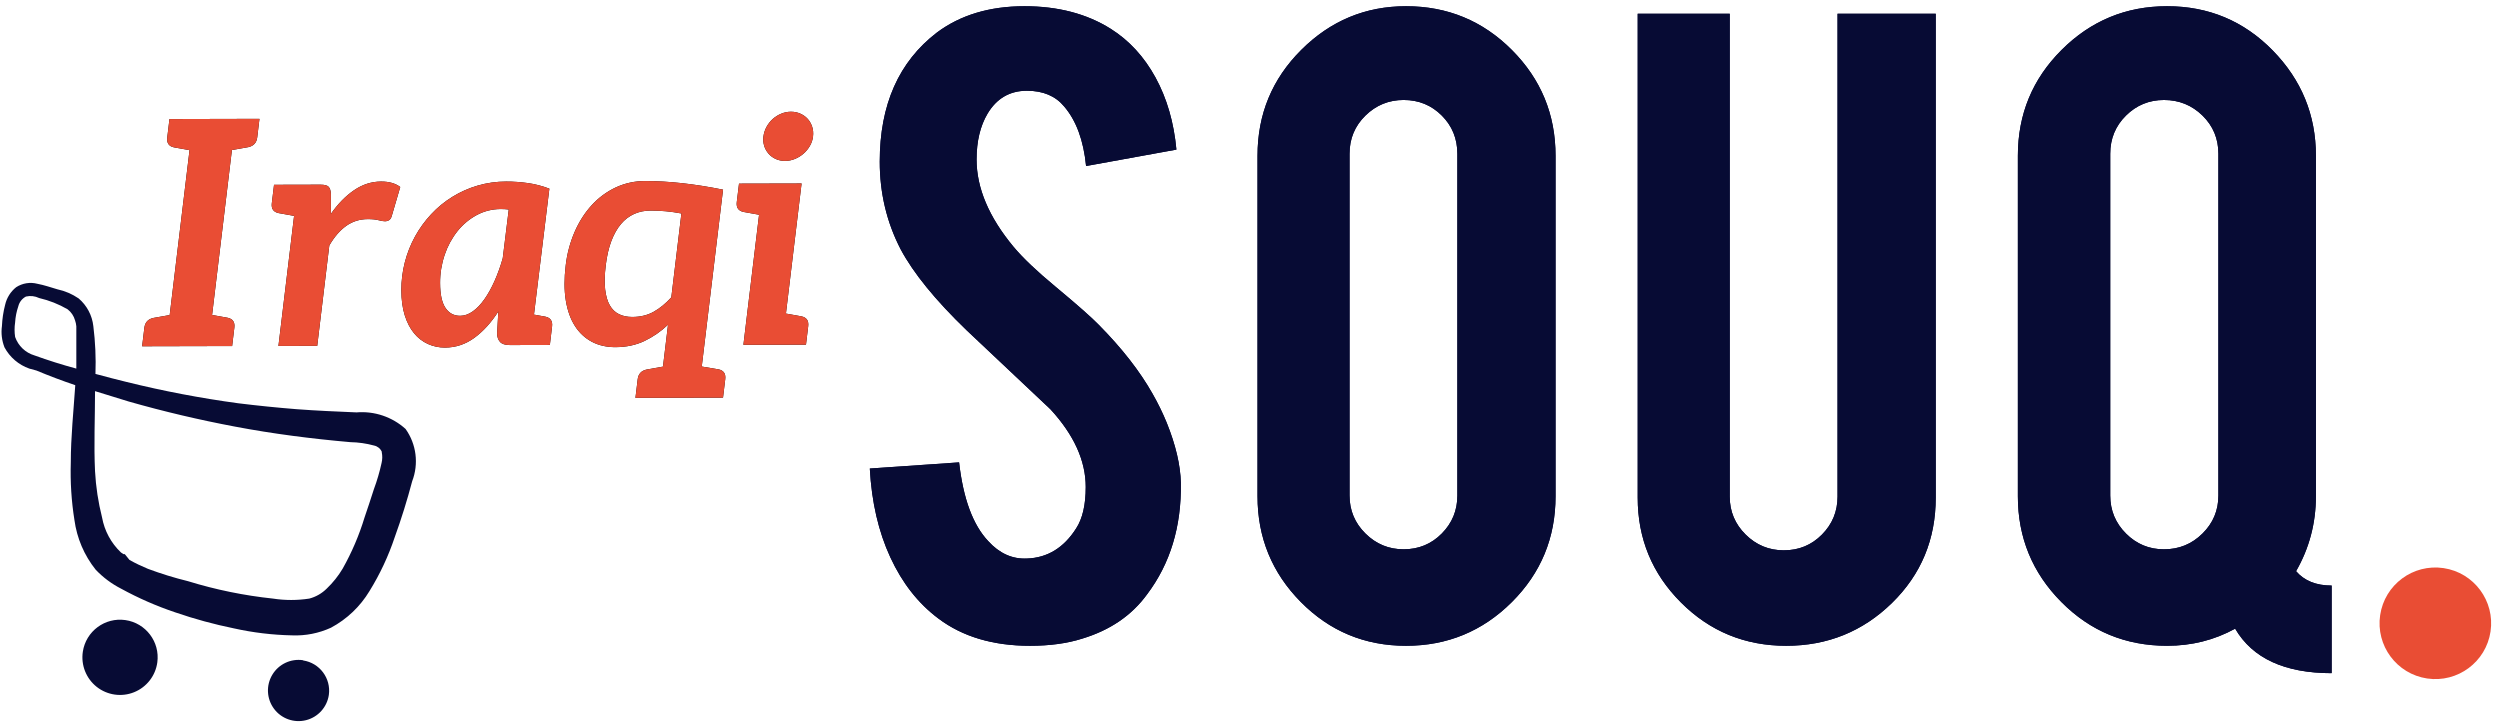
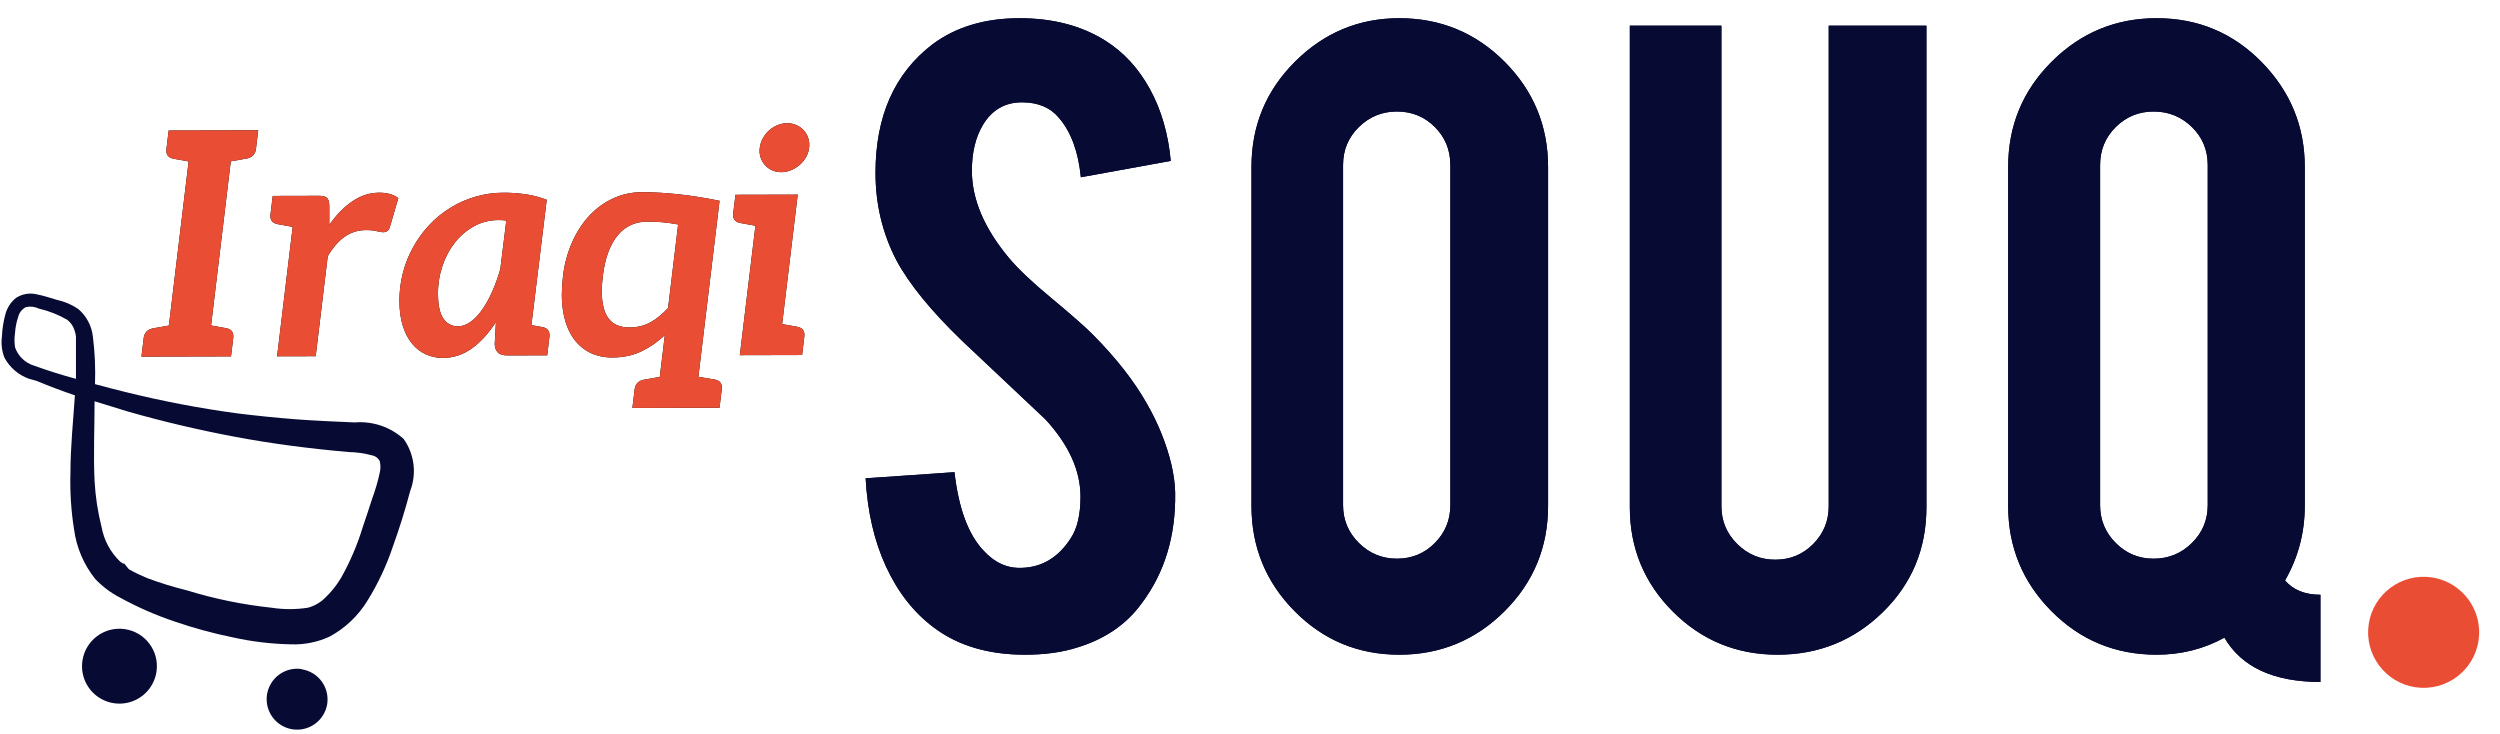
- <svg xmlns="http://www.w3.org/2000/svg" width="207" height="60" viewBox="0 0 207 60">
+ <svg xmlns="http://www.w3.org/2000/svg" width="208" height="61" viewBox="0 0 208 61">
  <g fill="none" fill-rule="evenodd">
    <g fill-rule="nonzero">
      <g>
-         <g transform="translate(-403 -6528) translate(403 6527) translate(.08 .72)">
+         <g transform="translate(-443 -5352) translate(443 5352) translate(.08 .72)">
          <g fill="#070B34">
            <path d="M26.495 40.264c.056 3.608-.878 6.686-2.805 9.237-1.266 1.737-3.05 2.956-5.355 3.655-1.247.397-2.692.595-4.336.595-3.059 0-5.59-.756-7.593-2.267-1.662-1.246-2.984-2.932-3.966-5.058-.982-2.124-1.549-4.576-1.7-7.352l7.394-.51c.34 3.003 1.144 5.176 2.408 6.517.927 1.02 1.994 1.501 3.203 1.445 1.7-.056 3.06-.888 4.08-2.493.529-.813.793-1.955.793-3.429 0-2.172-.972-4.316-2.918-6.432-2.317-2.178-4.63-4.36-6.942-6.544-2.588-2.494-4.41-4.733-5.468-6.716-1.152-2.229-1.728-4.646-1.728-7.253 0-4.704 1.576-8.264 4.73-10.682C8.239 1.522 10.658.795 13.547.795c2.777 0 5.157.624 7.14 1.87 1.53.964 2.768 2.31 3.712 4.038.944 1.728 1.52 3.716 1.728 5.964l-7.48 1.36c-.208-2.116-.812-3.759-1.813-4.93-.718-.869-1.747-1.303-3.088-1.303-1.416 0-2.503.632-3.259 1.898-.604 1.02-.906 2.286-.906 3.797 0 2.36 1.02 4.77 3.06 7.225.774.925 1.926 2.021 3.456 3.287 1.814 1.511 3.014 2.568 3.6 3.173 1.906 1.927 3.39 3.825 4.447 5.696.45.784.848 1.598 1.19 2.436.737 1.832 1.124 3.484 1.162 4.958zM45.138.795c3.438 0 6.361 1.209 8.77 3.627 2.408 2.418 3.612 5.336 3.612 8.755v28.192c0 3.438-1.208 6.36-3.626 8.77-2.418 2.407-5.336 3.612-8.756 3.612-3.419 0-6.323-1.21-8.712-3.627-2.39-2.418-3.584-5.336-3.584-8.755V13.177c0-3.438 1.208-6.36 3.626-8.769C38.886 2 41.776.795 45.138.795zm4.25 12.212c0-1.246-.43-2.3-1.289-3.159-.859-.86-1.912-1.29-3.159-1.29-1.228 0-2.28.43-3.16 1.29-.878.86-1.317 1.912-1.317 3.16v28.305c0 1.227.44 2.276 1.318 3.144.878.87 1.931 1.304 3.16 1.304 1.245 0 2.299-.435 3.158-1.304.86-.868 1.29-1.917 1.29-3.144V13.007zm27.229 40.744c-3.419 0-6.323-1.195-8.712-3.584-2.39-2.39-3.584-5.285-3.584-8.685V1.418h7.621v39.98c0 1.228.439 2.276 1.317 3.144.879.87 1.932 1.304 3.16 1.304 1.247 0 2.3-.435 3.159-1.304.86-.868 1.29-1.916 1.29-3.144V1.418h8.131v40.064c0 3.456-1.21 6.366-3.627 8.727-2.418 2.361-5.336 3.542-8.755 3.542zm43.86-12.382c0 2.23-.547 4.297-1.643 6.205.68.793 1.662 1.19 2.947 1.19v7.254c-3.891 0-6.555-1.228-7.99-3.684-1.719.944-3.599 1.416-5.639 1.416-3.438 0-6.356-1.208-8.754-3.626-2.4-2.418-3.599-5.336-3.599-8.755V13.177c0-3.438 1.208-6.36 3.627-8.769C101.843 2 104.752.795 108.152.795c3.438 0 6.352 1.219 8.742 3.655 2.388 2.437 3.584 5.346 3.584 8.727v28.192zm-8.075-28.361c0-1.246-.439-2.3-1.317-3.16-.879-.858-1.941-1.289-3.187-1.289-1.228 0-2.276.43-3.146 1.29-.869.859-1.303 1.912-1.303 3.159v28.306c0 1.227.434 2.276 1.304 3.144.869.87 1.917 1.304 3.144 1.304 1.247 0 2.31-.435 3.188-1.304.878-.868 1.317-1.917 1.317-3.144V13.007v.001z" transform="translate(71.2)" />
          </g>
          <g fill="#070B34">
            <path d="M26.495 40.264c.056 3.608-.878 6.686-2.805 9.237-1.266 1.737-3.05 2.956-5.355 3.655-1.247.397-2.692.595-4.336.595-3.059 0-5.59-.756-7.593-2.267-1.662-1.246-2.984-2.932-3.966-5.058-.982-2.124-1.549-4.576-1.7-7.352l7.394-.51c.34 3.003 1.144 5.176 2.408 6.517.927 1.02 1.994 1.501 3.203 1.445 1.7-.056 3.06-.888 4.08-2.493.529-.813.793-1.955.793-3.429 0-2.172-.972-4.316-2.918-6.432-2.317-2.178-4.63-4.36-6.942-6.544-2.588-2.494-4.41-4.733-5.468-6.716-1.152-2.229-1.728-4.646-1.728-7.253 0-4.704 1.576-8.264 4.73-10.682C8.239 1.522 10.658.795 13.547.795c2.777 0 5.157.624 7.14 1.87 1.53.964 2.768 2.31 3.712 4.038.944 1.728 1.52 3.716 1.728 5.964l-7.48 1.36c-.208-2.116-.812-3.759-1.813-4.93-.718-.869-1.747-1.303-3.088-1.303-1.416 0-2.503.632-3.259 1.898-.604 1.02-.906 2.286-.906 3.797 0 2.36 1.02 4.77 3.06 7.225.774.925 1.926 2.021 3.456 3.287 1.814 1.511 3.014 2.568 3.6 3.173 1.906 1.927 3.39 3.825 4.447 5.696.45.784.848 1.598 1.19 2.436.737 1.832 1.124 3.484 1.162 4.958zM45.138.795c3.438 0 6.361 1.209 8.77 3.627 2.408 2.418 3.612 5.336 3.612 8.755v28.192c0 3.438-1.208 6.36-3.626 8.77-2.418 2.407-5.336 3.612-8.756 3.612-3.419 0-6.323-1.21-8.712-3.627-2.39-2.418-3.584-5.336-3.584-8.755V13.177c0-3.438 1.208-6.36 3.626-8.769C38.886 2 41.776.795 45.138.795zm4.25 12.212c0-1.246-.43-2.3-1.289-3.159-.859-.86-1.912-1.29-3.159-1.29-1.228 0-2.28.43-3.16 1.29-.878.86-1.317 1.912-1.317 3.16v28.305c0 1.227.44 2.276 1.318 3.144.878.87 1.931 1.304 3.16 1.304 1.245 0 2.299-.435 3.158-1.304.86-.868 1.29-1.917 1.29-3.144V13.007zm27.229 40.744c-3.419 0-6.323-1.195-8.712-3.584-2.39-2.39-3.584-5.285-3.584-8.685V1.418h7.621v39.98c0 1.228.439 2.276 1.317 3.144.879.87 1.932 1.304 3.16 1.304 1.247 0 2.3-.435 3.159-1.304.86-.868 1.29-1.916 1.29-3.144V1.418h8.131v40.064c0 3.456-1.21 6.366-3.627 8.727-2.418 2.361-5.336 3.542-8.755 3.542zm43.86-12.382c0 2.23-.547 4.297-1.643 6.205.68.793 1.662 1.19 2.947 1.19v7.254c-3.891 0-6.555-1.228-7.99-3.684-1.719.944-3.599 1.416-5.639 1.416-3.438 0-6.356-1.208-8.754-3.626-2.4-2.418-3.599-5.336-3.599-8.755V13.177c0-3.438 1.208-6.36 3.627-8.769C101.843 2 104.752.795 108.152.795c3.438 0 6.352 1.219 8.742 3.655 2.388 2.437 3.584 5.346 3.584 8.727v28.192zm-8.075-28.361c0-1.246-.439-2.3-1.317-3.16-.879-.858-1.941-1.289-3.187-1.289-1.228 0-2.276.43-3.146 1.29-.869.859-1.303 1.912-1.303 3.159v28.306c0 1.227.434 2.276 1.304 3.144.869.87 1.917 1.304 3.144 1.304 1.247 0 2.31-.435 3.188-1.304.878-.868 1.317-1.917 1.317-3.144V13.007v.001z" transform="translate(71.2)" />
          </g>
          <circle cx="201.567" cy="51.889" r="4.62" fill="#E94D34" transform="rotate(-81.57 201.567 51.889)" />
          <path fill="#070B34" d="M12.946 55.123c-.15 1.109-.882 2.052-1.919 2.471-1.037.42-2.219.251-3.097-.44-.878-.693-1.318-1.803-1.152-2.91.253-1.692 1.825-2.863 3.52-2.622 1.694.242 2.877 1.805 2.648 3.501zm12.073-.176c-1.015-.153-2.022.32-2.55 1.2-.53.88-.475 1.993.137 2.817.611.824 1.66 1.198 2.655.946.996-.251 1.74-1.078 1.888-2.094.189-1.373-.76-2.643-2.13-2.851v-.018zm9.029-14.819c-.412 1.564-.893 3.108-1.443 4.629-.523 1.566-1.226 3.066-2.095 4.47-.77 1.277-1.87 2.323-3.185 3.027-1.009.462-2.112.68-3.221.634-1.623-.033-3.238-.227-4.822-.58-1.64-.335-3.258-.775-4.84-1.32-1.558-.523-3.066-1.183-4.506-1.972-.781-.4-1.49-.93-2.094-1.566-.95-1.188-1.557-2.612-1.76-4.119-.25-1.57-.35-3.162-.3-4.752 0-2.147.23-4.277.37-6.406-1.087-.368-2.161-.773-3.22-1.215L2.35 30.8c-.882-.308-1.617-.936-2.059-1.76-.22-.559-.292-1.165-.211-1.76.026-.594.114-1.184.264-1.76.13-.577.452-1.093.915-1.46.522-.337 1.16-.439 1.76-.282.563.105 1.109.299 1.655.457.63.136 1.228.392 1.76.757.68.58 1.115 1.399 1.214 2.288.165 1.313.224 2.638.176 3.96.856.234 1.72.458 2.587.669 3.04.752 6.12 1.339 9.223 1.76 1.619.2 3.238.364 4.857.493 1.637.123 3.291.193 4.946.264 1.486-.124 2.958.373 4.065 1.372.897 1.26 1.102 2.887.546 4.33zM6.24 30.8v-3.502c-.015-.168-.05-.334-.106-.493-.102-.363-.317-.684-.616-.915-.735-.427-1.53-.74-2.358-.933-.34-.164-.724-.208-1.091-.123-.318.166-.549.46-.634.81-.147.431-.236.881-.264 1.337-.059.397-.059.8 0 1.197.257.738.853 1.308 1.602 1.53 1.138.411 2.293.775 3.467 1.092zm25.291 6.882c-.117-.262-.353-.452-.633-.51-.643-.176-1.305-.27-1.972-.282-3.203-.282-6.388-.687-9.539-1.285-2.963-.558-5.9-1.251-8.8-2.077l-2.798-.862c0 2.217-.106 4.435 0 6.635.07 1.289.265 2.568.58 3.819.2 1.11.748 2.128 1.567 2.904l.211.14h.106l.387.476c.493.282 1.02.528 1.531.74 1.083.404 2.187.745 3.309 1.02 2.295.707 4.652 1.19 7.04 1.443.998.154 2.012.154 3.01 0 .545-.143 1.043-.428 1.443-.827.513-.488.958-1.045 1.32-1.654.757-1.344 1.365-2.766 1.813-4.242.264-.774.528-1.566.774-2.34.262-.706.474-1.43.634-2.166.07-.288.076-.588.017-.88v-.052z" />
          <g>
            <g fill="#000">
              <path d="M9.294 3.618c-.45.082-.9.16-1.35.236L6.27 17.504c.43.078.86.156 1.29.236.423.093.607.364.551.814l-.188 1.528H.47l.188-1.528c.056-.45.305-.72.75-.814l.168-.03c.394-.07.787-.14 1.182-.206l1.676-13.65c-.431-.077-.861-.156-1.292-.236-.422-.092-.606-.364-.55-.813l.187-1.529h7.453l-.188 1.529c-.055.45-.305.72-.75.813zm10.998 2.874c.66 0 1.186.152 1.583.456l-.712 2.406c-.045.156-.115.266-.21.33-.108.07-.234.104-.363.098-.13 0-.304-.03-.522-.09-.218-.06-.513-.091-.886-.091-.668 0-1.263.184-1.784.552-.523.369-.992.909-1.408 1.62l-.57 4.641-.451 3.67h-3.213l.317-2.58.187-1.527.112-.91.706-5.75c-1.084-.195-1.095-.2-1.29-.235-.423-.093-.607-.364-.552-.814l.188-1.529h3.856c.33 0 .552.06.667.182.115.121.176.33.184.624l-.003 1.613c.578-.824 1.217-1.474 1.918-1.95.7-.478 1.448-.716 2.246-.716zm13.576 11.222c.422.092.606.364.55.813l-.187 1.53h-3.313c-.39 0-.664-.09-.82-.272-.156-.183-.233-.412-.233-.69l.104-1.82c-.59.919-1.254 1.644-1.99 2.178-.737.533-1.548.8-2.433.8-.486.003-.968-.099-1.41-.3-.446-.204-.837-.51-1.145-.89-.325-.395-.581-.889-.768-1.483-.186-.594-.28-1.29-.28-2.088 0-1.558.396-3.091 1.151-4.454.37-.664.814-1.272 1.334-1.828 1.046-1.117 2.374-1.932 3.843-2.36.771-.224 1.57-.336 2.374-.332.598 0 1.199.044 1.801.13.603.087 1.195.243 1.776.468L32.92 17.553l.018-.01.928.17h.002zm-3.522-4.848l.507-4.032c-.216-.026-.433-.04-.65-.04-.72 0-1.388.164-2.003.494-.618.332-1.162.785-1.6 1.334-.464.583-.823 1.243-1.06 1.95-.258.756-.388 1.55-.384 2.348 0 .936.148 1.622.442 2.055.295.434.698.65 1.21.65.355 0 .704-.121 1.047-.364.343-.243.666-.579.969-1.008.304-.429.586-.935.846-1.515.27-.608.495-1.233.676-1.872zm17.848 9.244c.423.093.607.364.552.814l-.188 1.529h-7.252l.188-1.529c.054-.45.304-.72.75-.814.449-.08.898-.158 1.347-.236l.427-3.47c-.578.55-1.24 1.005-1.96 1.347-.71.335-1.51.501-2.403.501-.728 0-1.376-.15-1.941-.448-.573-.306-1.056-.757-1.4-1.308-.368-.572-.62-1.278-.755-2.12-.135-.842-.136-1.808-.001-2.9.11-.955.361-1.888.744-2.77.372-.85.846-1.587 1.421-2.212.56-.613 1.236-1.11 1.988-1.463.764-.354 1.597-.534 2.439-.526 1.927 0 4.078.242 6.452.728l-.514 4.185-1.284 10.456c.401.073.803.142 1.206.207l.184.03zm-5.365-4.778c.507-.282.996-.678 1.466-1.19l.853-6.945c-.843-.164-1.7-.247-2.558-.247-.485 0-.935.09-1.347.273-.424.19-.8.475-1.097.832-.319.373-.587.843-.804 1.411-.217.568-.373 1.238-.468 2.01-.096.78-.114 1.44-.055 1.984.06.542.185.982.378 1.32.192.338.445.584.76.74.316.157.685.235 1.11.235.667 0 1.255-.141 1.762-.423zm12.245.408c.423.094.607.365.552.814l-.188 1.53h-5.182l.316-2.58 1.006-8.187-1.29-.236c-.424-.093-.607-.364-.553-.814l.189-1.529h5.182l-1.322 10.767.752.136.38.07.158.03v-.001zm.99-14.89c-.033.275-.123.54-.265.78-.282.485-.717.862-1.237 1.072-.264.11-.54.164-.826.164-.265.002-.526-.053-.767-.163-.225-.102-.427-.25-.59-.436-.34-.389-.494-.906-.425-1.417.036-.287.123-.556.262-.807.14-.252.311-.469.515-.65.205-.183.438-.328.698-.436.255-.108.53-.163.807-.163.286 0 .548.055.786.163.238.109.44.253.604.436.164.182.287.399.368.65.082.251.105.52.07.807z" transform="rotate(-.14 3635.423 -4566.536)" />
            </g>
            <g fill="#E94D34">
              <path d="M9.294 3.618c-.45.082-.9.16-1.35.236L6.27 17.504c.43.078.86.156 1.29.236.423.093.607.364.551.814l-.188 1.528H.47l.188-1.528c.056-.45.305-.72.75-.814l.168-.03c.394-.07.787-.14 1.182-.206l1.676-13.65c-.431-.077-.861-.156-1.292-.236-.422-.092-.606-.364-.55-.813l.187-1.529h7.453l-.188 1.529c-.055.45-.305.72-.75.813zm10.998 2.874c.66 0 1.186.152 1.583.456l-.712 2.406c-.045.156-.115.266-.21.33-.108.07-.234.104-.363.098-.13 0-.304-.03-.522-.09-.218-.06-.513-.091-.886-.091-.668 0-1.263.184-1.784.552-.523.369-.992.909-1.408 1.62l-.57 4.641-.451 3.67h-3.213l.317-2.58.187-1.527.112-.91.706-5.75c-1.084-.195-1.095-.2-1.29-.235-.423-.093-.607-.364-.552-.814l.188-1.529h3.856c.33 0 .552.06.667.182.115.121.176.33.184.624l-.003 1.613c.578-.824 1.217-1.474 1.918-1.95.7-.478 1.448-.716 2.246-.716zm13.576 11.222c.422.092.606.364.55.813l-.187 1.53h-3.313c-.39 0-.664-.09-.82-.272-.156-.183-.233-.412-.233-.69l.104-1.82c-.59.919-1.254 1.644-1.99 2.178-.737.533-1.548.8-2.433.8-.486.003-.968-.099-1.41-.3-.446-.204-.837-.51-1.145-.89-.325-.395-.581-.889-.768-1.483-.186-.594-.28-1.29-.28-2.088 0-1.558.396-3.091 1.151-4.454.37-.664.814-1.272 1.334-1.828 1.046-1.117 2.374-1.932 3.843-2.36.771-.224 1.57-.336 2.374-.332.598 0 1.199.044 1.801.13.603.087 1.195.243 1.776.468L32.92 17.553l.018-.01.928.17h.002zm-3.522-4.848l.507-4.032c-.216-.026-.433-.04-.65-.04-.72 0-1.388.164-2.003.494-.618.332-1.162.785-1.6 1.334-.464.583-.823 1.243-1.06 1.95-.258.756-.388 1.55-.384 2.348 0 .936.148 1.622.442 2.055.295.434.698.65 1.21.65.355 0 .704-.121 1.047-.364.343-.243.666-.579.969-1.008.304-.429.586-.935.846-1.515.27-.608.495-1.233.676-1.872zm17.848 9.244c.423.093.607.364.552.814l-.188 1.529h-7.252l.188-1.529c.054-.45.304-.72.75-.814.449-.08.898-.158 1.347-.236l.427-3.47c-.578.55-1.24 1.005-1.96 1.347-.71.335-1.51.501-2.403.501-.728 0-1.376-.15-1.941-.448-.573-.306-1.056-.757-1.4-1.308-.368-.572-.62-1.278-.755-2.12-.135-.842-.136-1.808-.001-2.9.11-.955.361-1.888.744-2.77.372-.85.846-1.587 1.421-2.212.56-.613 1.236-1.11 1.988-1.463.764-.354 1.597-.534 2.439-.526 1.927 0 4.078.242 6.452.728l-.514 4.185-1.284 10.456c.401.073.803.142 1.206.207l.184.03zm-5.365-4.778c.507-.282.996-.678 1.466-1.19l.853-6.945c-.843-.164-1.7-.247-2.558-.247-.485 0-.935.09-1.347.273-.424.19-.8.475-1.097.832-.319.373-.587.843-.804 1.411-.217.568-.373 1.238-.468 2.01-.096.78-.114 1.44-.055 1.984.06.542.185.982.378 1.32.192.338.445.584.76.74.316.157.685.235 1.11.235.667 0 1.255-.141 1.762-.423zm12.245.408c.423.094.607.365.552.814l-.188 1.53h-5.182l.316-2.58 1.006-8.187-1.29-.236c-.424-.093-.607-.364-.553-.814l.189-1.529h5.182l-1.322 10.767.752.136.38.07.158.03v-.001zm.99-14.89c-.033.275-.123.54-.265.78-.282.485-.717.862-1.237 1.072-.264.11-.54.164-.826.164-.265.002-.526-.053-.767-.163-.225-.102-.427-.25-.59-.436-.34-.389-.494-.906-.425-1.417.036-.287.123-.556.262-.807.14-.252.311-.469.515-.65.205-.183.438-.328.698-.436.255-.108.53-.163.807-.163.286 0 .548.055.786.163.238.109.44.253.604.436.164.182.287.399.368.65.082.251.105.52.07.807z" transform="rotate(-.14 3635.423 -4566.536)" />
            </g>
          </g>
        </g>
      </g>
    </g>
  </g>
</svg>
